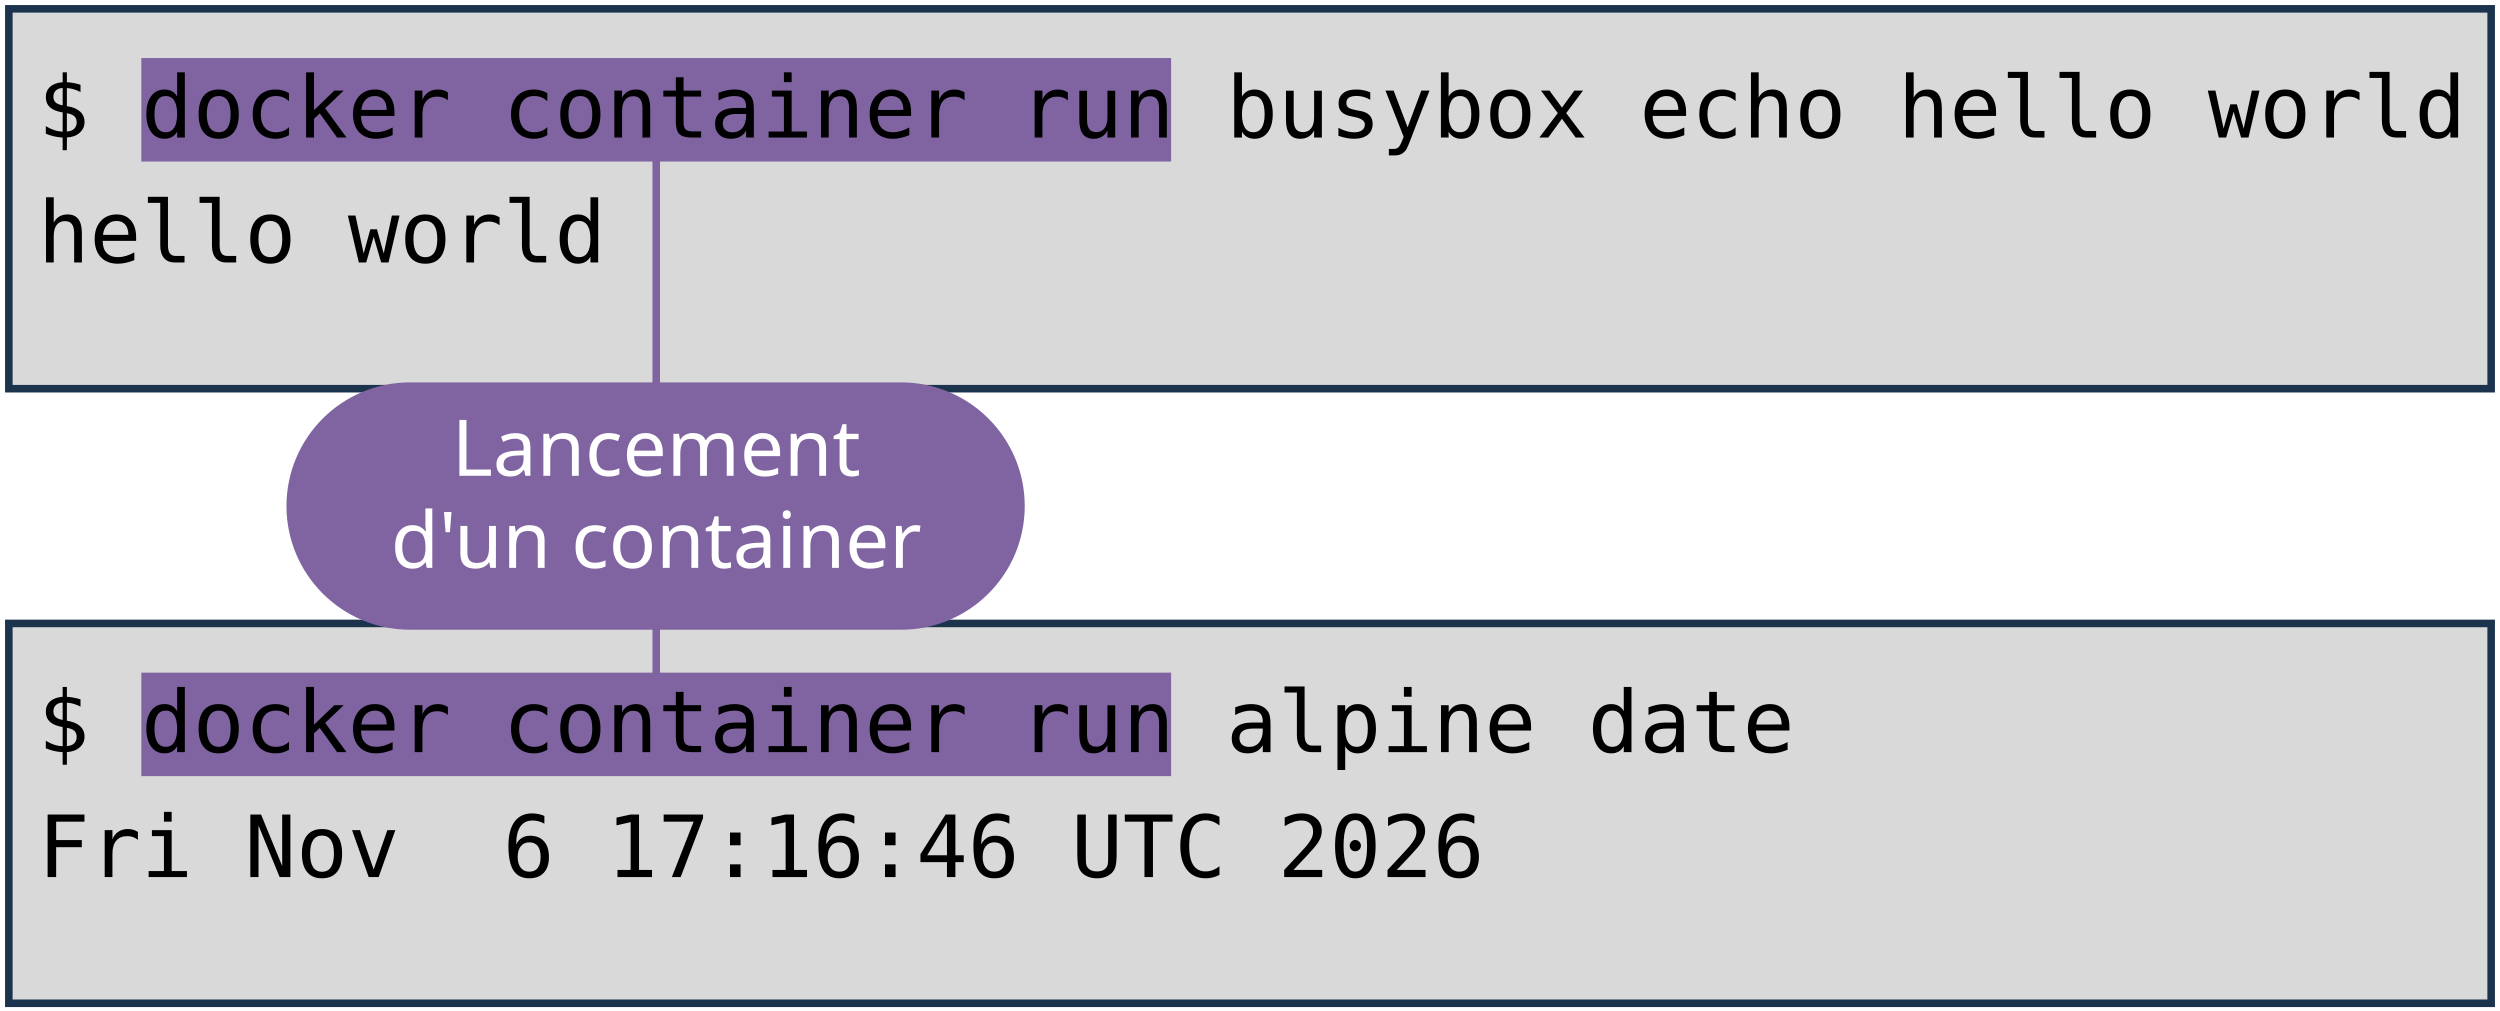
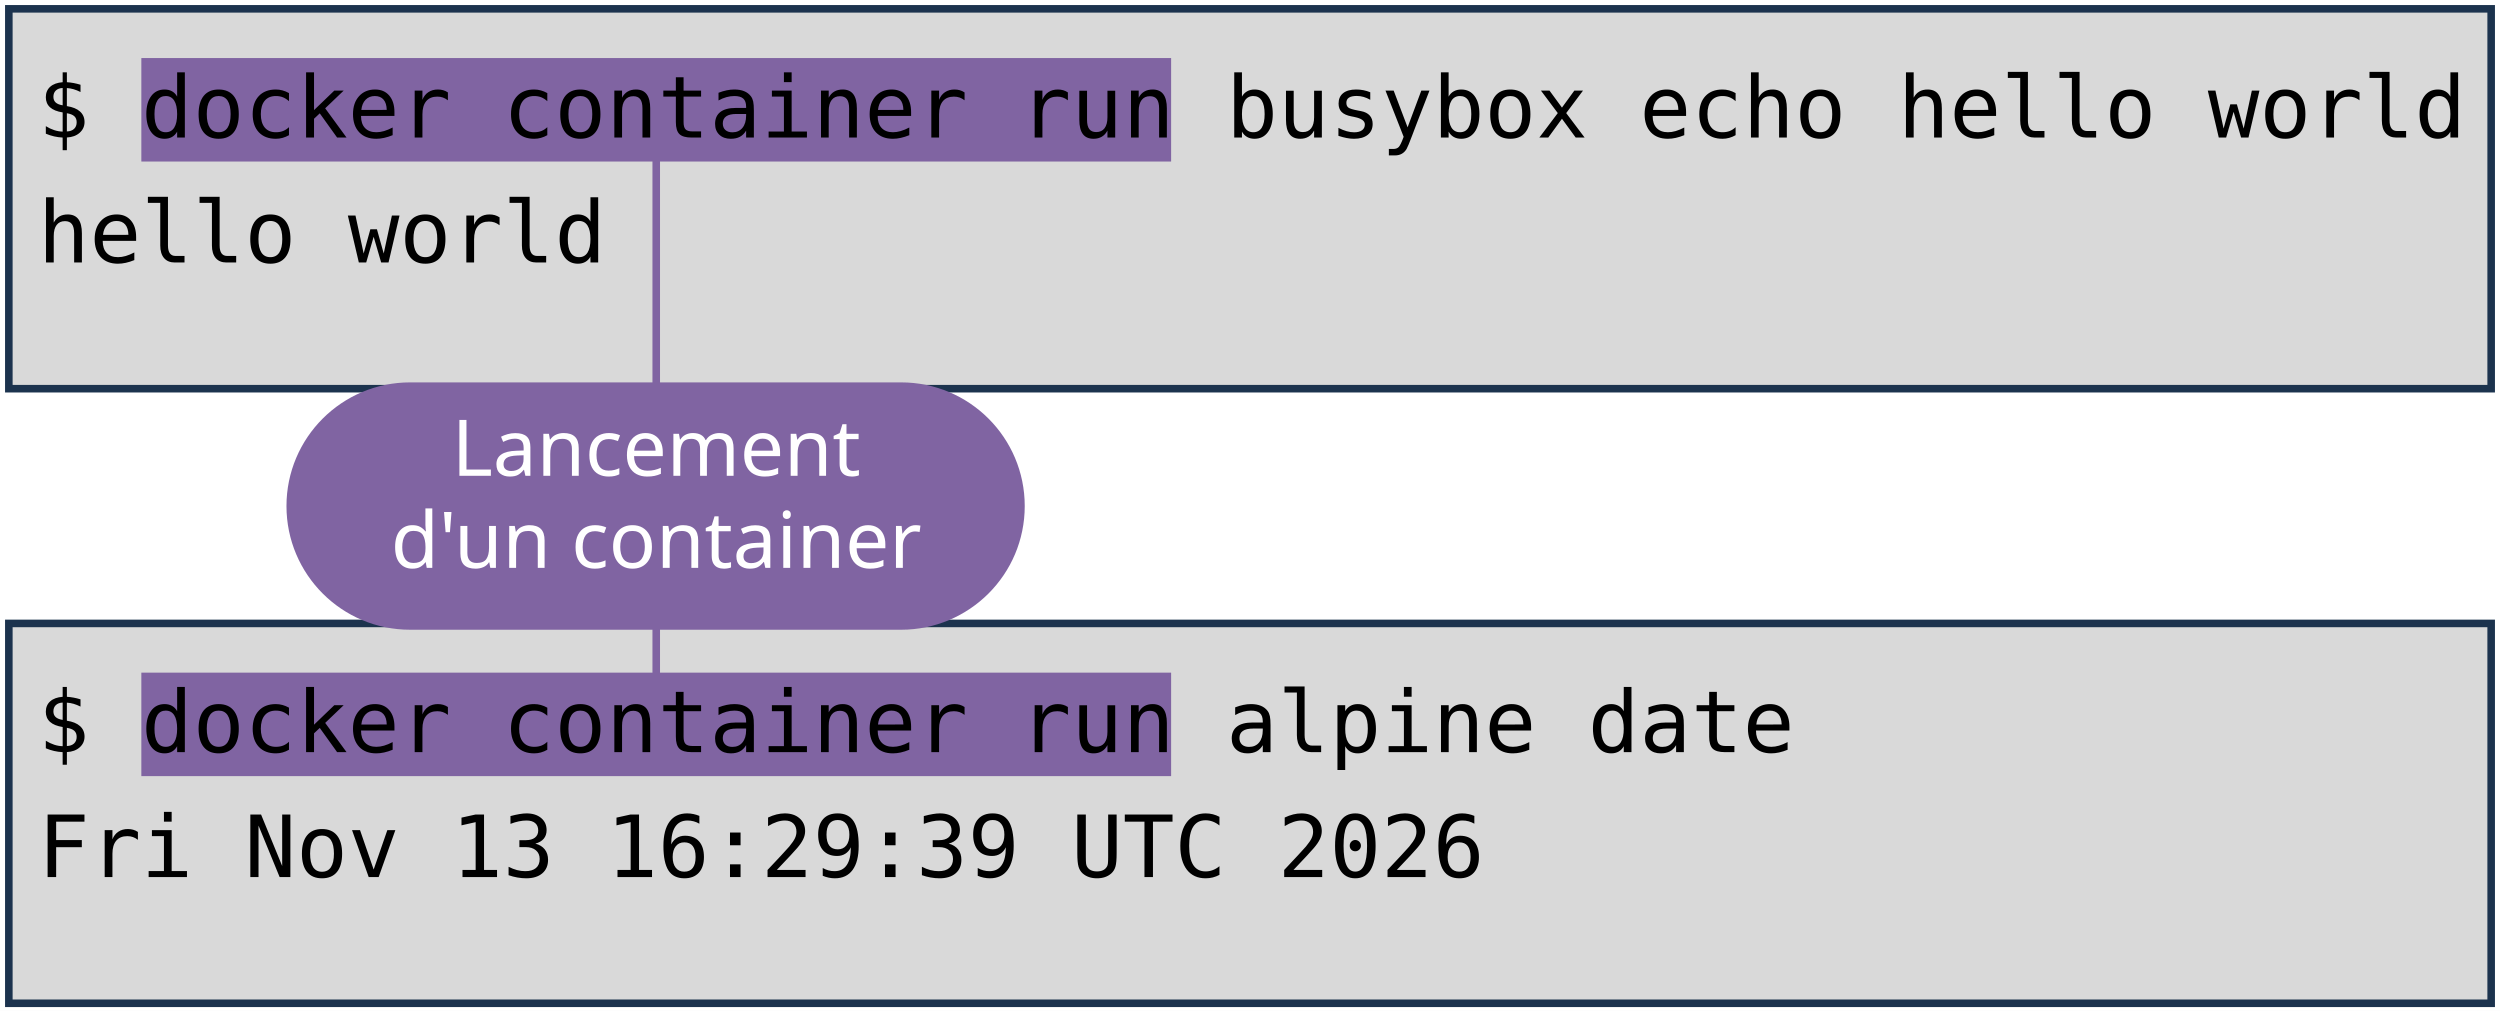
<svg xmlns="http://www.w3.org/2000/svg" viewBox="0 0 1981 801" width="1981" height="801" role="img" aria-label="Deux terminaux : docker container run busybox echo hello world, et docker container run alpine date. Annotations : lancement d'un container, image, commande lancée.">
  <style>
    .code { font-family: "DejaVu Sans Mono", Menlo, Consolas, monospace; font-size: 68px; fill: #000000; }
    .pill { font-family: "Trebuchet MS", "Century Gothic", Verdana, sans-serif; font-size: 62px; text-anchor: middle; }
  </style>
  <rect width="1981" height="801" fill="#FFFFFF" />
  <rect x="7" y="7" width="1967" height="301" fill="#D9D9D9" stroke="#1C334E" stroke-width="6" />
  <rect x="7" y="494" width="1967" height="301" fill="#D9D9D9" stroke="#1C334E" stroke-width="6" />
  <rect x="112" y="46" width="816" height="82" fill="#8064A2" />
  <rect x="112" y="533" width="816" height="82" fill="#8064A2" />
  <text x="30" y="109" class="code" xml:space="preserve">$ docker container run busybox echo hello world</text>
  <text x="30" y="208" class="code" xml:space="preserve">hello world</text>
  <text x="30" y="596" class="code" xml:space="preserve">$ docker container run alpine date</text>
-   <text x="30" y="695" class="code" xml:space="preserve">Fri Nov  6 17:16:46 UTC 2026</text>
+   <text x="30" y="695" class="code" xml:space="preserve">Fri Nov 13 16:29:39 UTC 2026</text>
  <path d="M 520 401 L 520 128" stroke="#8064A2" stroke-width="6" fill="none" stroke-linecap="round" />
  <path d="M 520 401 L 520 533" stroke="#8064A2" stroke-width="6" fill="none" stroke-linecap="round" />
  <rect x="227" y="303" width="585" height="196" rx="98" fill="#8064A2" />
  <text x="520" y="377" class="pill" fill="#FFFFFF">Lancement</text>
  <text x="520" y="450" class="pill" fill="#FFFFFF">d'un container</text>
</svg>
